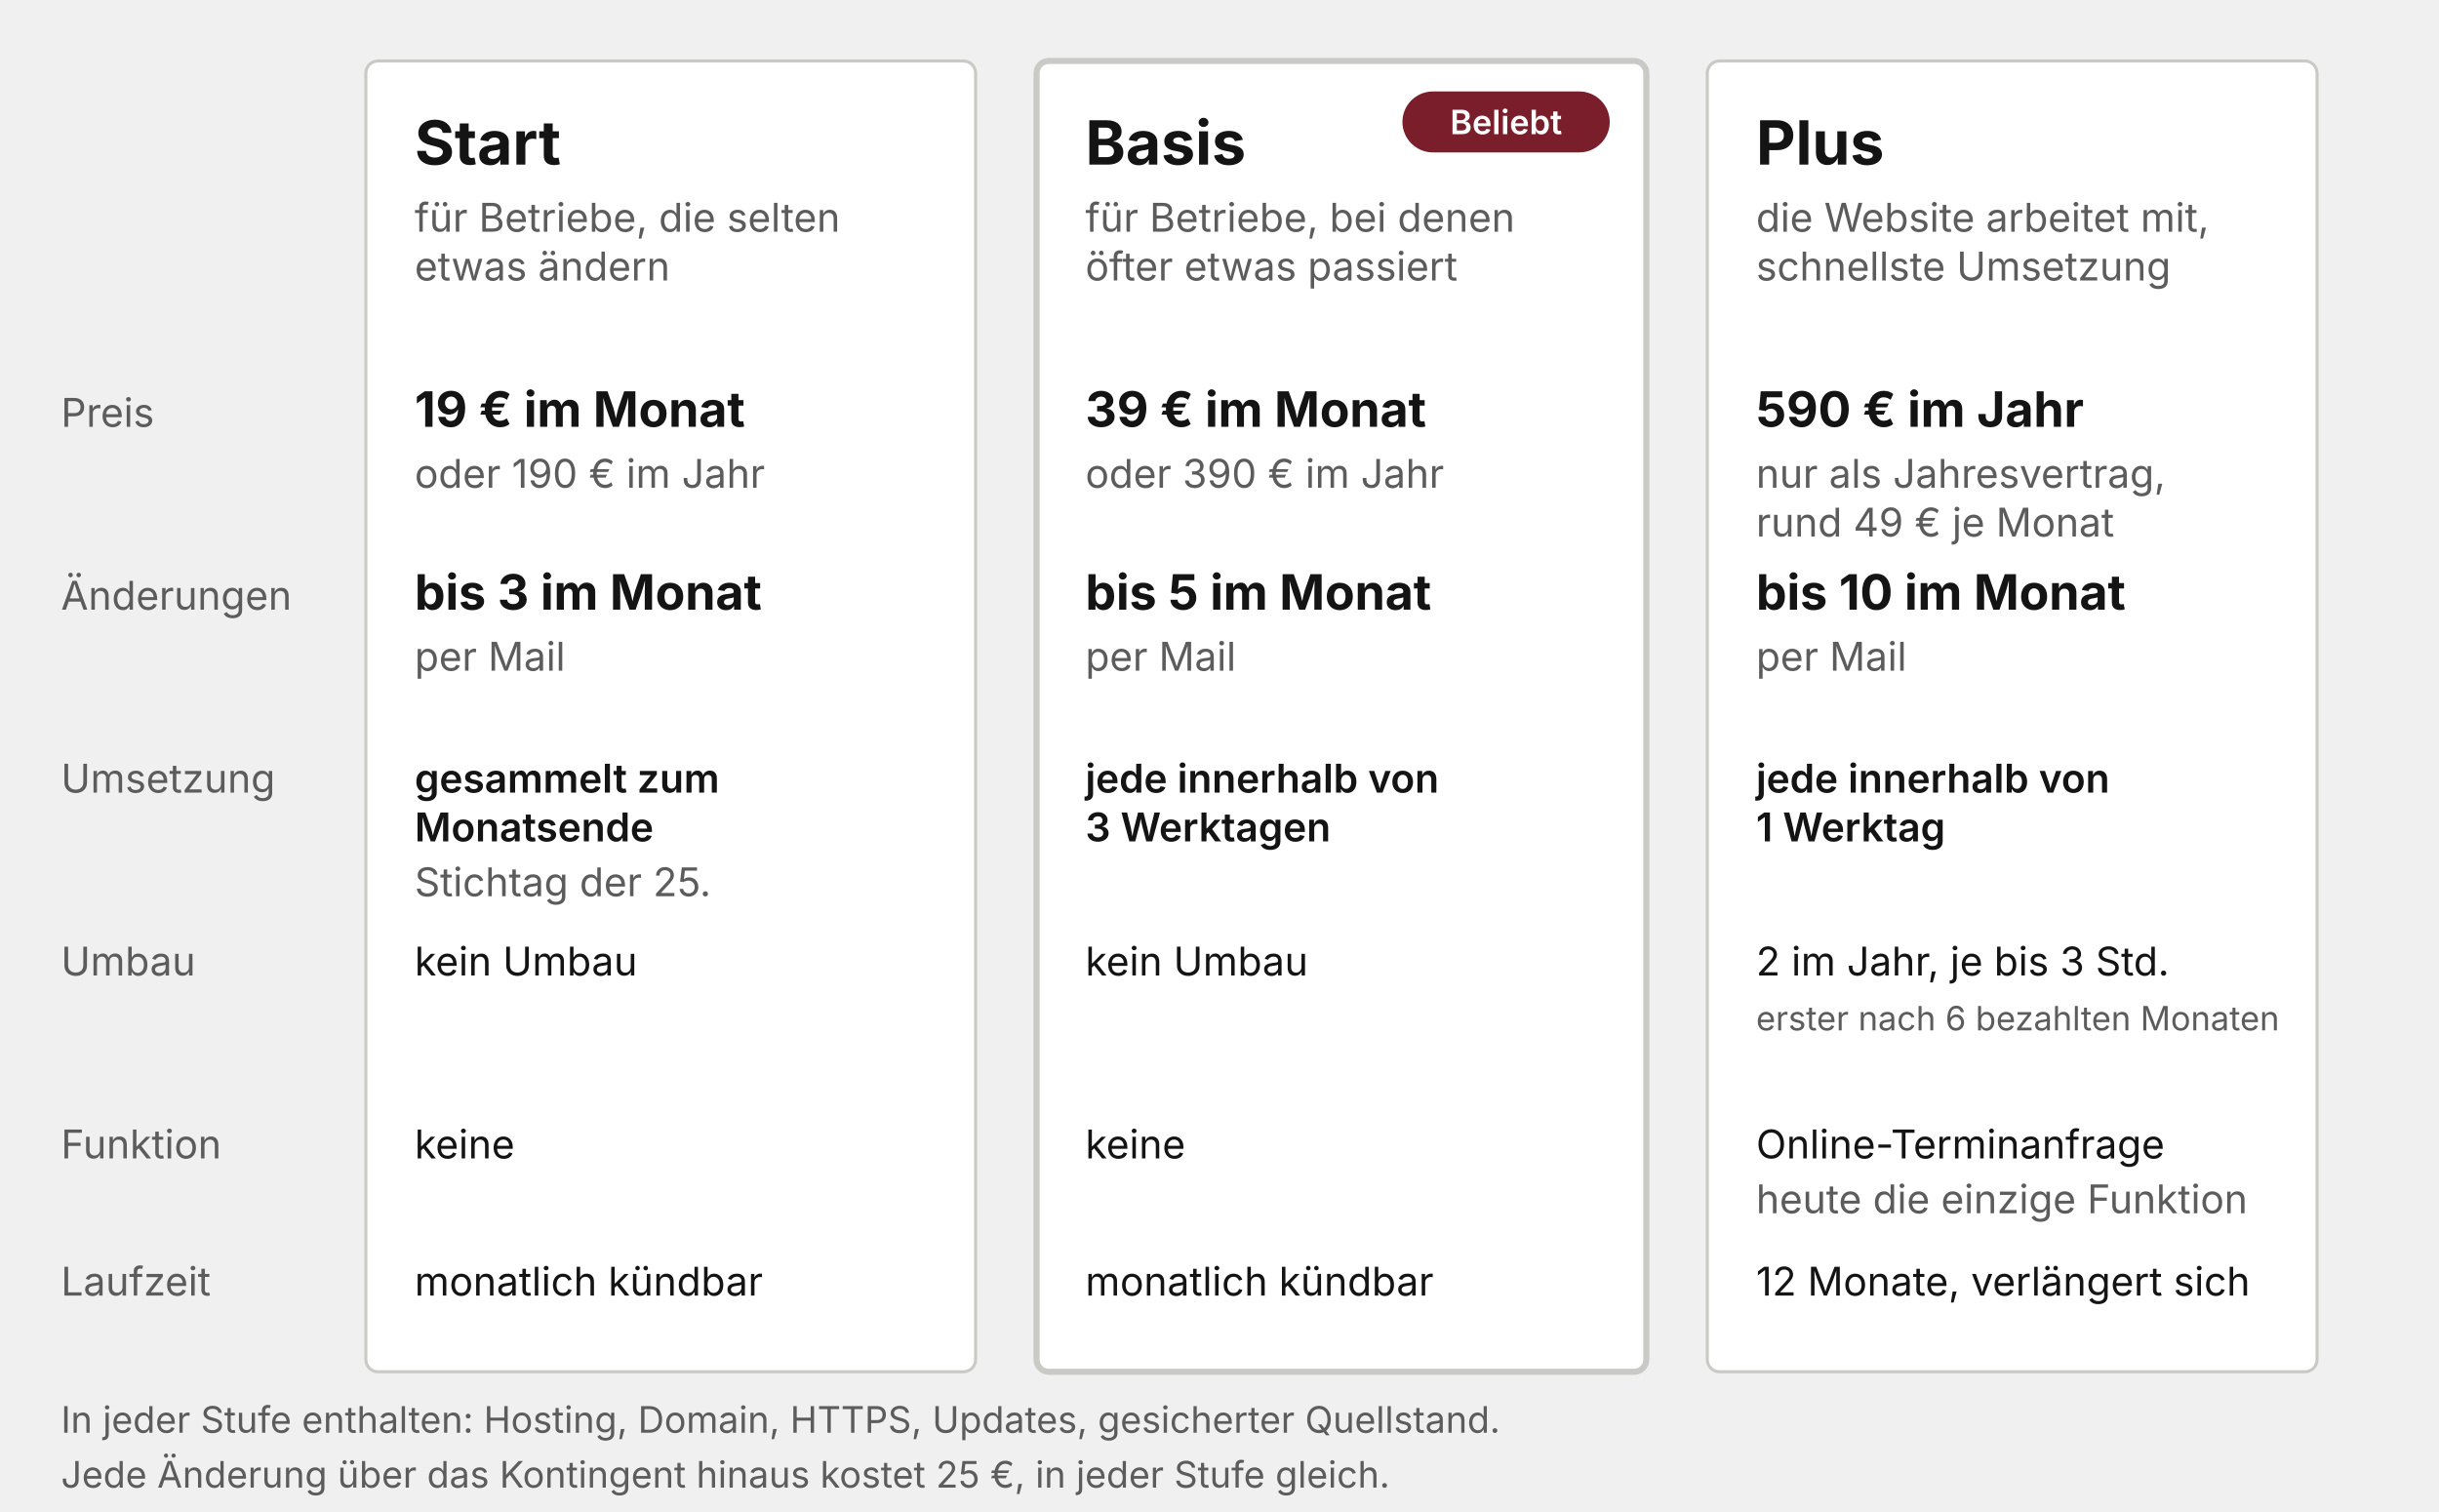
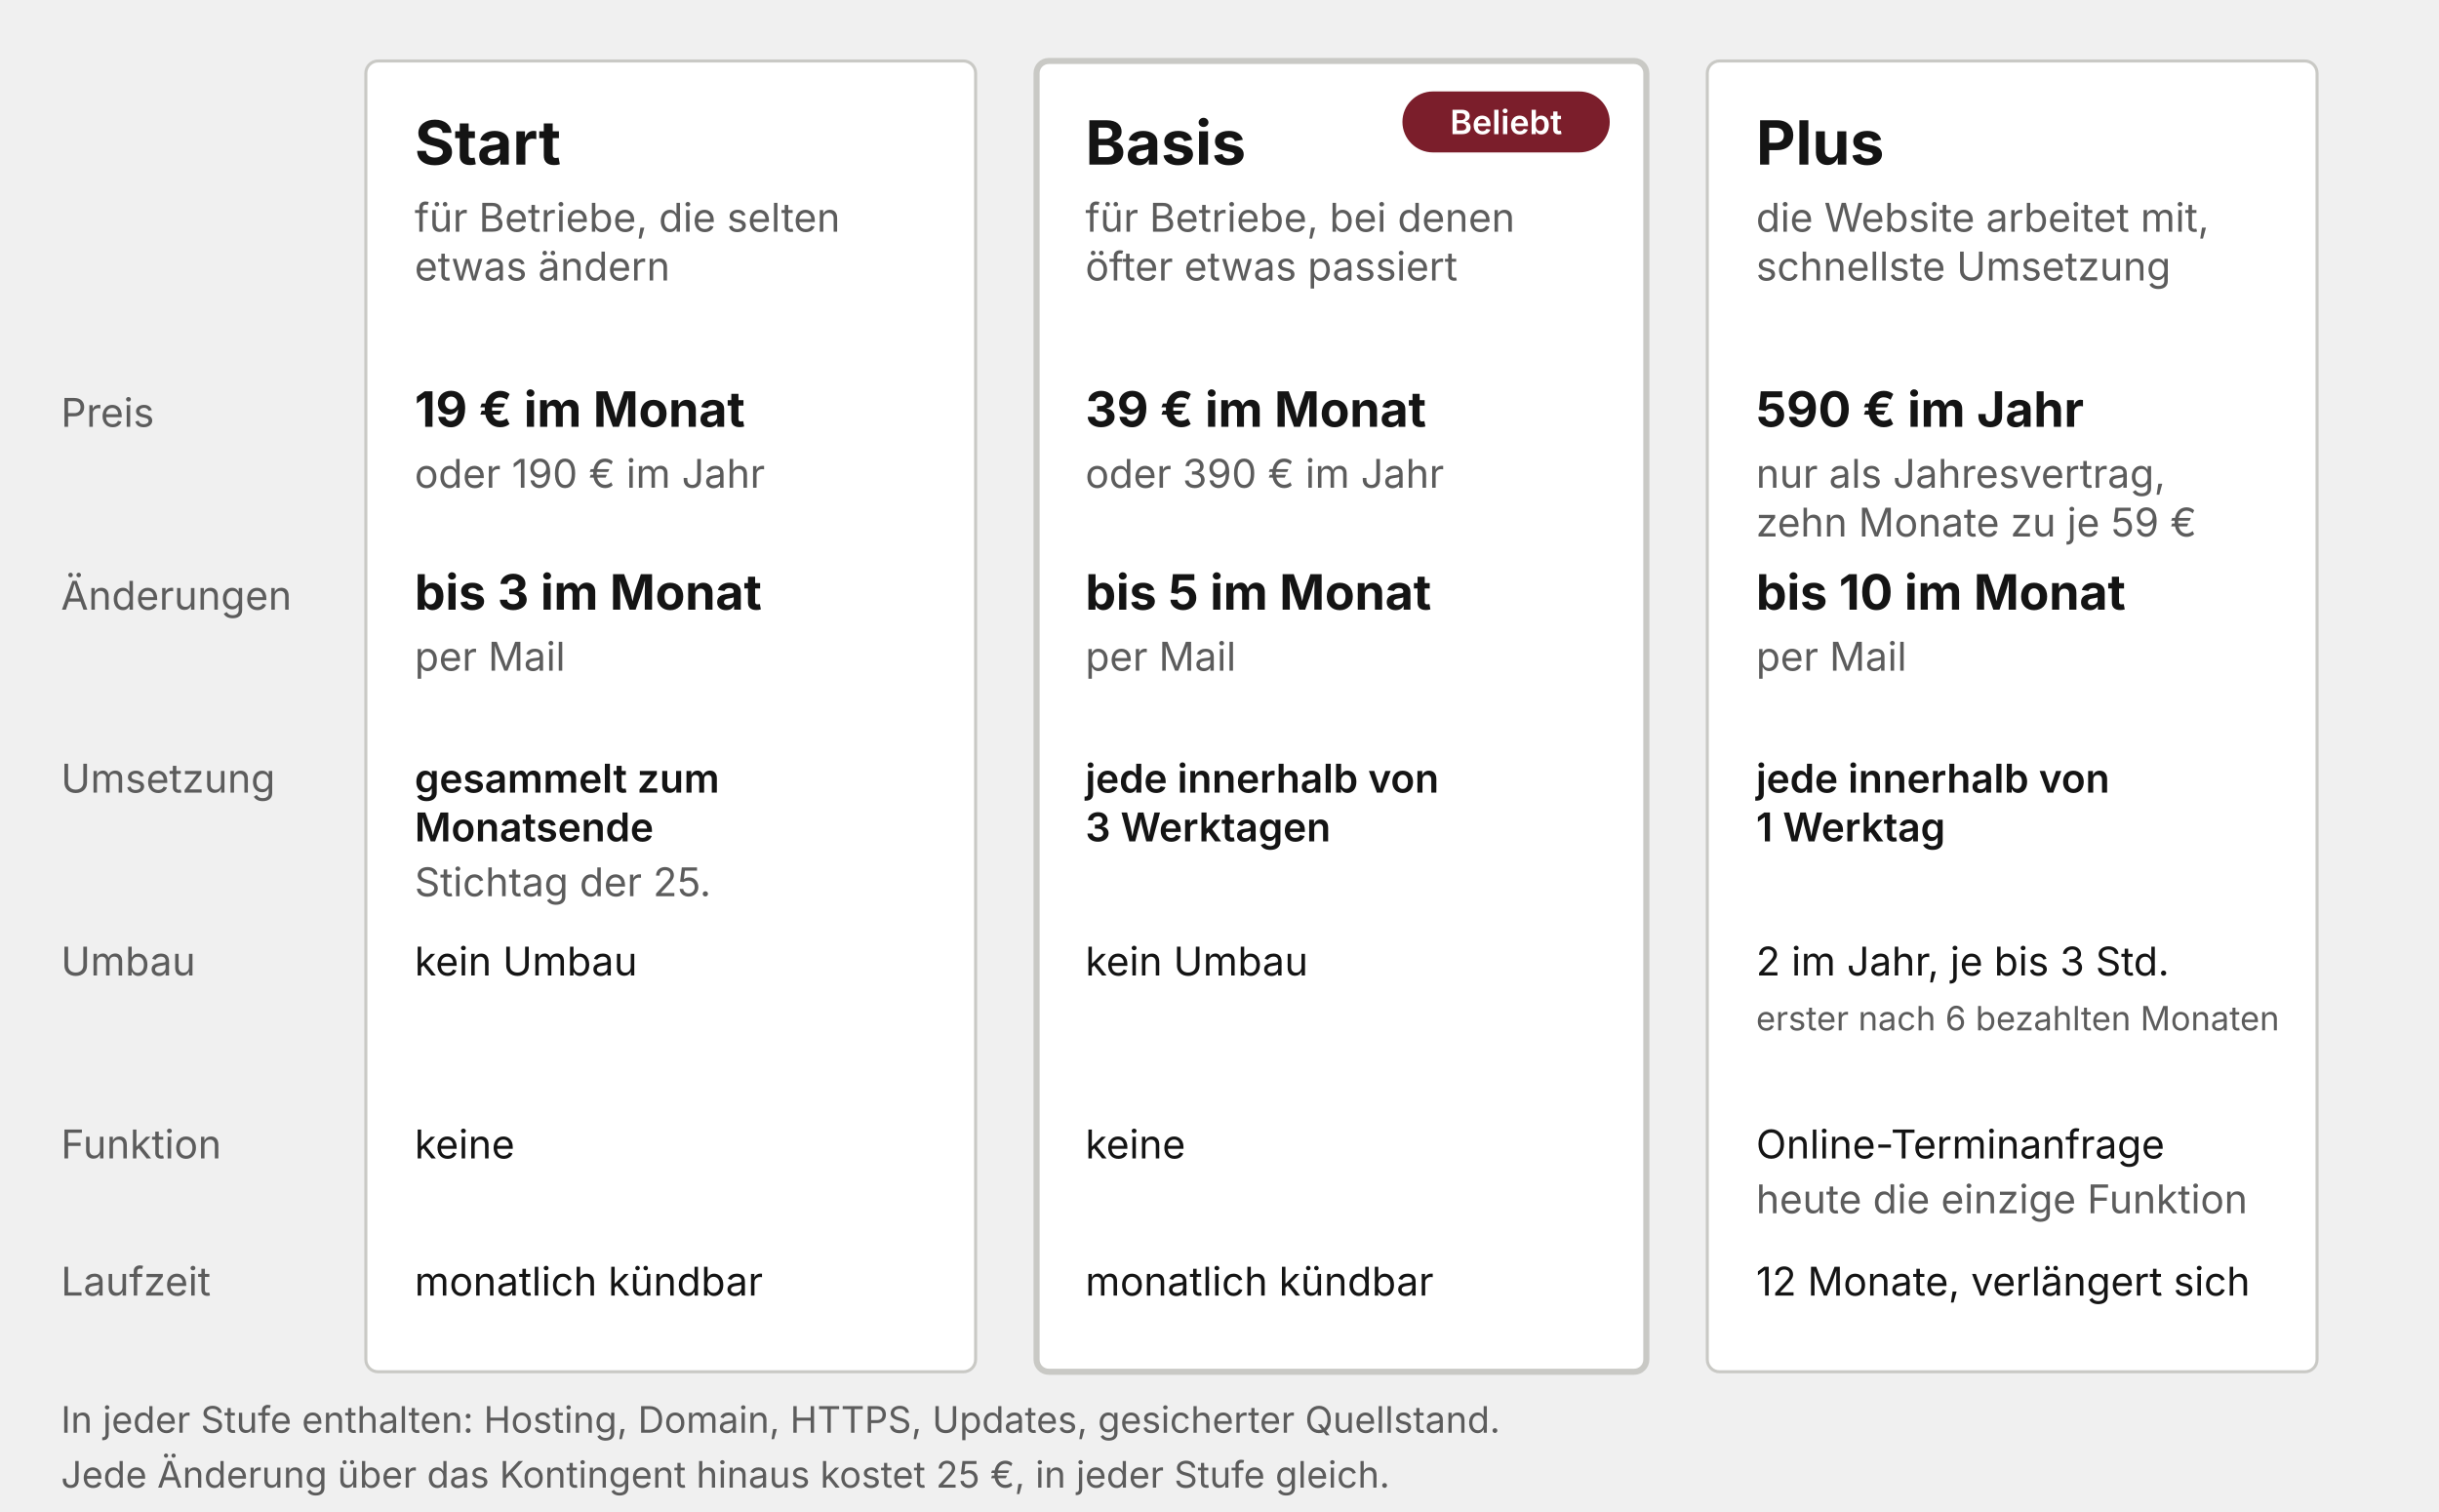
<svg xmlns="http://www.w3.org/2000/svg" viewBox="0 0 800 496" role="img" aria-labelledby="t d" font-family="Inter, system-ui, sans-serif" font-size="13" fill="#141414">
  <style>
    .h { font-family: "Space Grotesk", Inter, system-ui, sans-serif; font-weight: 700; }
    .m { fill: #5C5C5C; }
    .card { fill: #FFFFFF; stroke: #C9C9C5; }
    .row { fill: #EEEEEB; }
  </style>
  <text class="m" x="20" y="140">Preis</text>
  <text class="m" x="20" y="200">Änderungen</text>
  <text class="m" x="20" y="260">Umsetzung</text>
  <text class="m" x="20" y="320">Umbau</text>
  <text class="m" x="20" y="380">Funktion</text>
  <text class="m" x="20" y="425">Laufzeit</text>
  <g transform="translate(120 20)">
    <rect class="card" x="0" y="0" width="200" height="430" rx="4" />
    <text class="h" x="16" y="34" font-size="20">Start</text>
    <text class="m" x="16" y="56">für Betriebe, die selten</text>
    <text class="m" x="16" y="72">etwas ändern</text>
    <text class="h" x="16" y="120" font-size="16">19 € im Monat</text>
    <text class="m" x="16" y="140">oder 190 € im Jahr</text>
    <text class="h" x="16" y="180" font-size="16">bis 3 im Monat</text>
    <text class="m" x="16" y="200">per Mail</text>
    <text x="16" y="240" font-weight="600">gesammelt zum</text>
    <text x="16" y="256" font-weight="600">Monatsende</text>
    <text class="m" x="16" y="274">Stichtag der 25.</text>
    <text x="16" y="300">kein Umbau</text>
    <text x="16" y="360">keine</text>
    <text x="16" y="405">monatlich kündbar</text>
  </g>
  <g transform="translate(340 20)">
    <rect class="card" x="0" y="0" width="200" height="430" rx="4" stroke="#141414" stroke-width="2" />
    <rect x="120" y="10" width="68" height="20" rx="10" fill="#7B1E2B" />
    <text x="154" y="24" text-anchor="middle" fill="#FFFFFF" font-size="11" font-weight="600">Beliebt</text>
    <text class="h" x="16" y="34" font-size="20">Basis</text>
    <text class="m" x="16" y="56">für Betriebe, bei denen</text>
    <text class="m" x="16" y="72">öfter etwas passiert</text>
    <text class="h" x="16" y="120" font-size="16">39 € im Monat</text>
    <text class="m" x="16" y="140">oder 390 € im Jahr</text>
    <text class="h" x="16" y="180" font-size="16">bis 5 im Monat</text>
    <text class="m" x="16" y="200">per Mail</text>
    <text x="16" y="240" font-weight="600">jede innerhalb von</text>
    <text x="16" y="256" font-weight="600">3 Werktagen</text>
    <text x="16" y="300">kein Umbau</text>
    <text x="16" y="360">keine</text>
    <text x="16" y="405">monatlich kündbar</text>
  </g>
  <g transform="translate(560 20)">
    <rect class="card" x="0" y="0" width="200" height="430" rx="4" />
    <text class="h" x="16" y="34" font-size="20">Plus</text>
    <text class="m" x="16" y="56">die Website arbeitet mit,</text>
    <text class="m" x="16" y="72">schnellste Umsetzung</text>
    <text class="h" x="16" y="120" font-size="16">590 € im Jahr</text>
    <text class="m" x="16" y="140">nur als Jahresvertrag,</text>
-     <text class="m" x="16" y="156">rund 49 € je Monat</text>
+     <text class="m" x="16" y="156">zehn Monate zu je 59 €</text>
    <text class="h" x="16" y="180" font-size="16">bis 10 im Monat</text>
    <text class="m" x="16" y="200">per Mail</text>
    <text x="16" y="240" font-weight="600">jede innerhalb von</text>
    <text x="16" y="256" font-weight="600">1 Werktag</text>
    <text x="16" y="300">2 im Jahr, je bis 3 Std.</text>
    <text class="m" x="16" y="318" font-size="11">erster nach 6 bezahlten Monaten</text>
    <text x="16" y="360">Online-Terminanfrage</text>
    <text class="m" x="16" y="378">heute die einzige Funktion</text>
    <text x="16" y="405">12 Monate, verlängert sich</text>
  </g>
  <text class="m" x="20" y="470" font-size="12">In jeder Stufe enthalten: Hosting, Domain, HTTPS, Updates, gesicherter Quellstand.</text>
  <text class="m" x="20" y="488" font-size="12">Jede Änderung über das Kontingent hinaus kostet 25 €, in jeder Stufe gleich.</text>
</svg>
